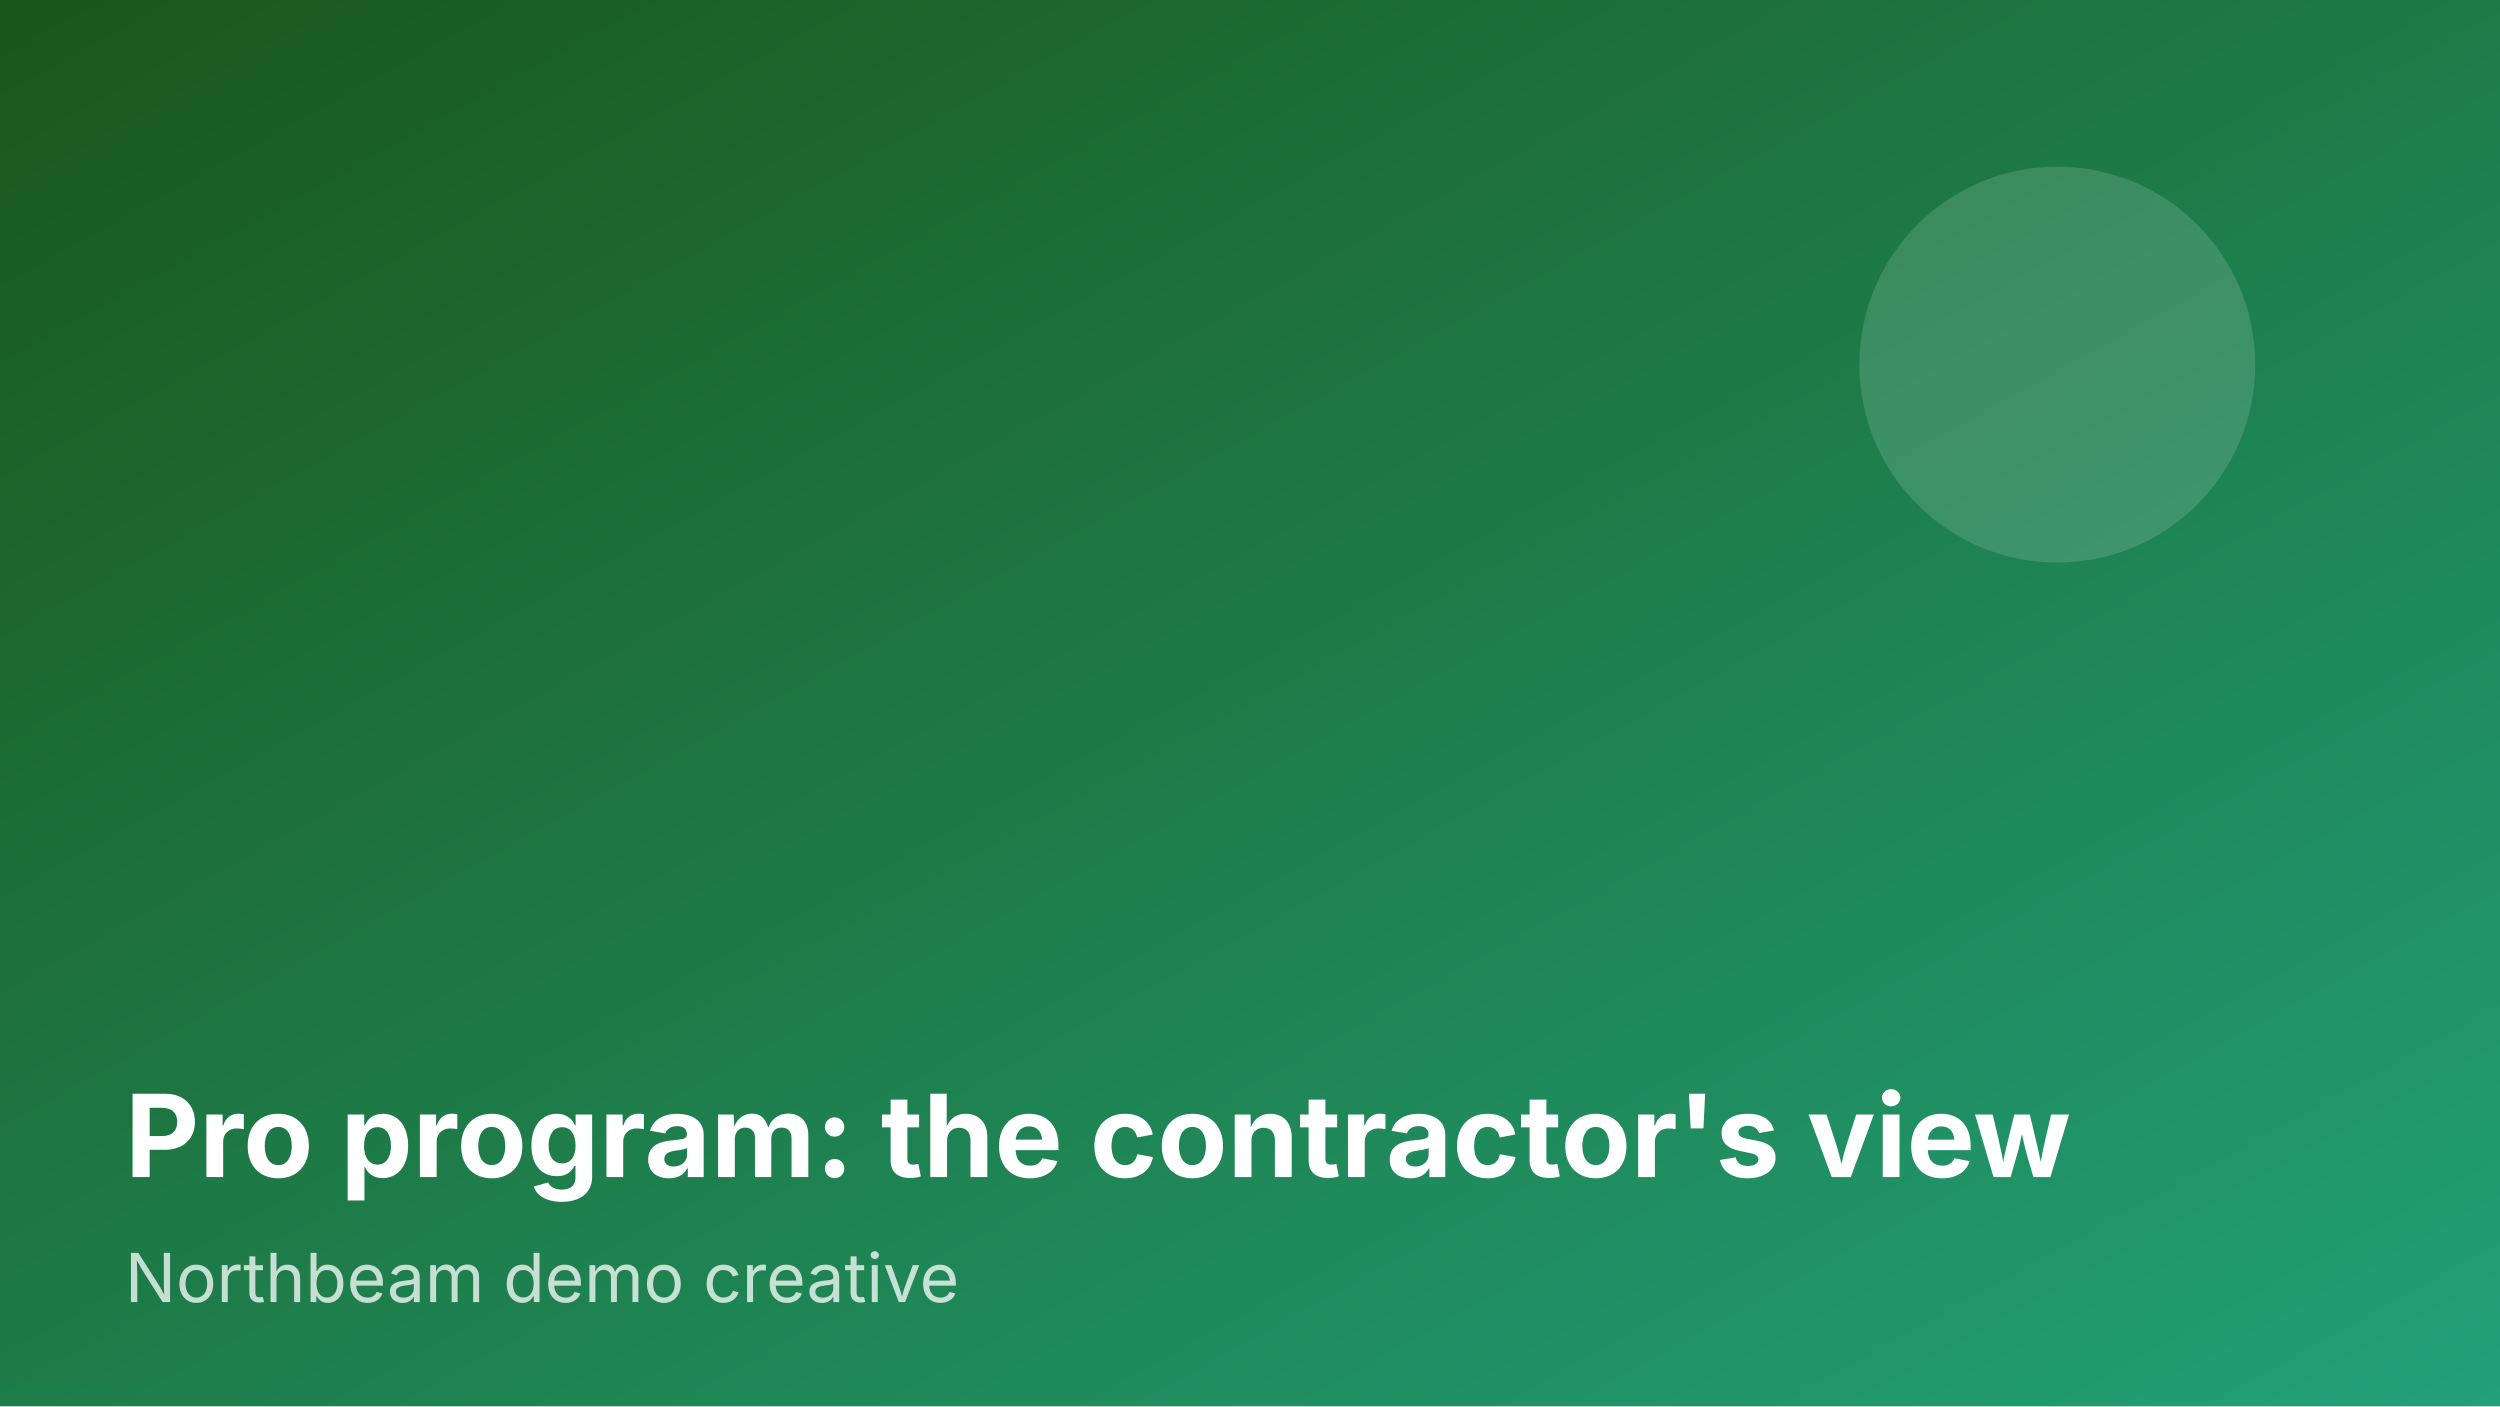
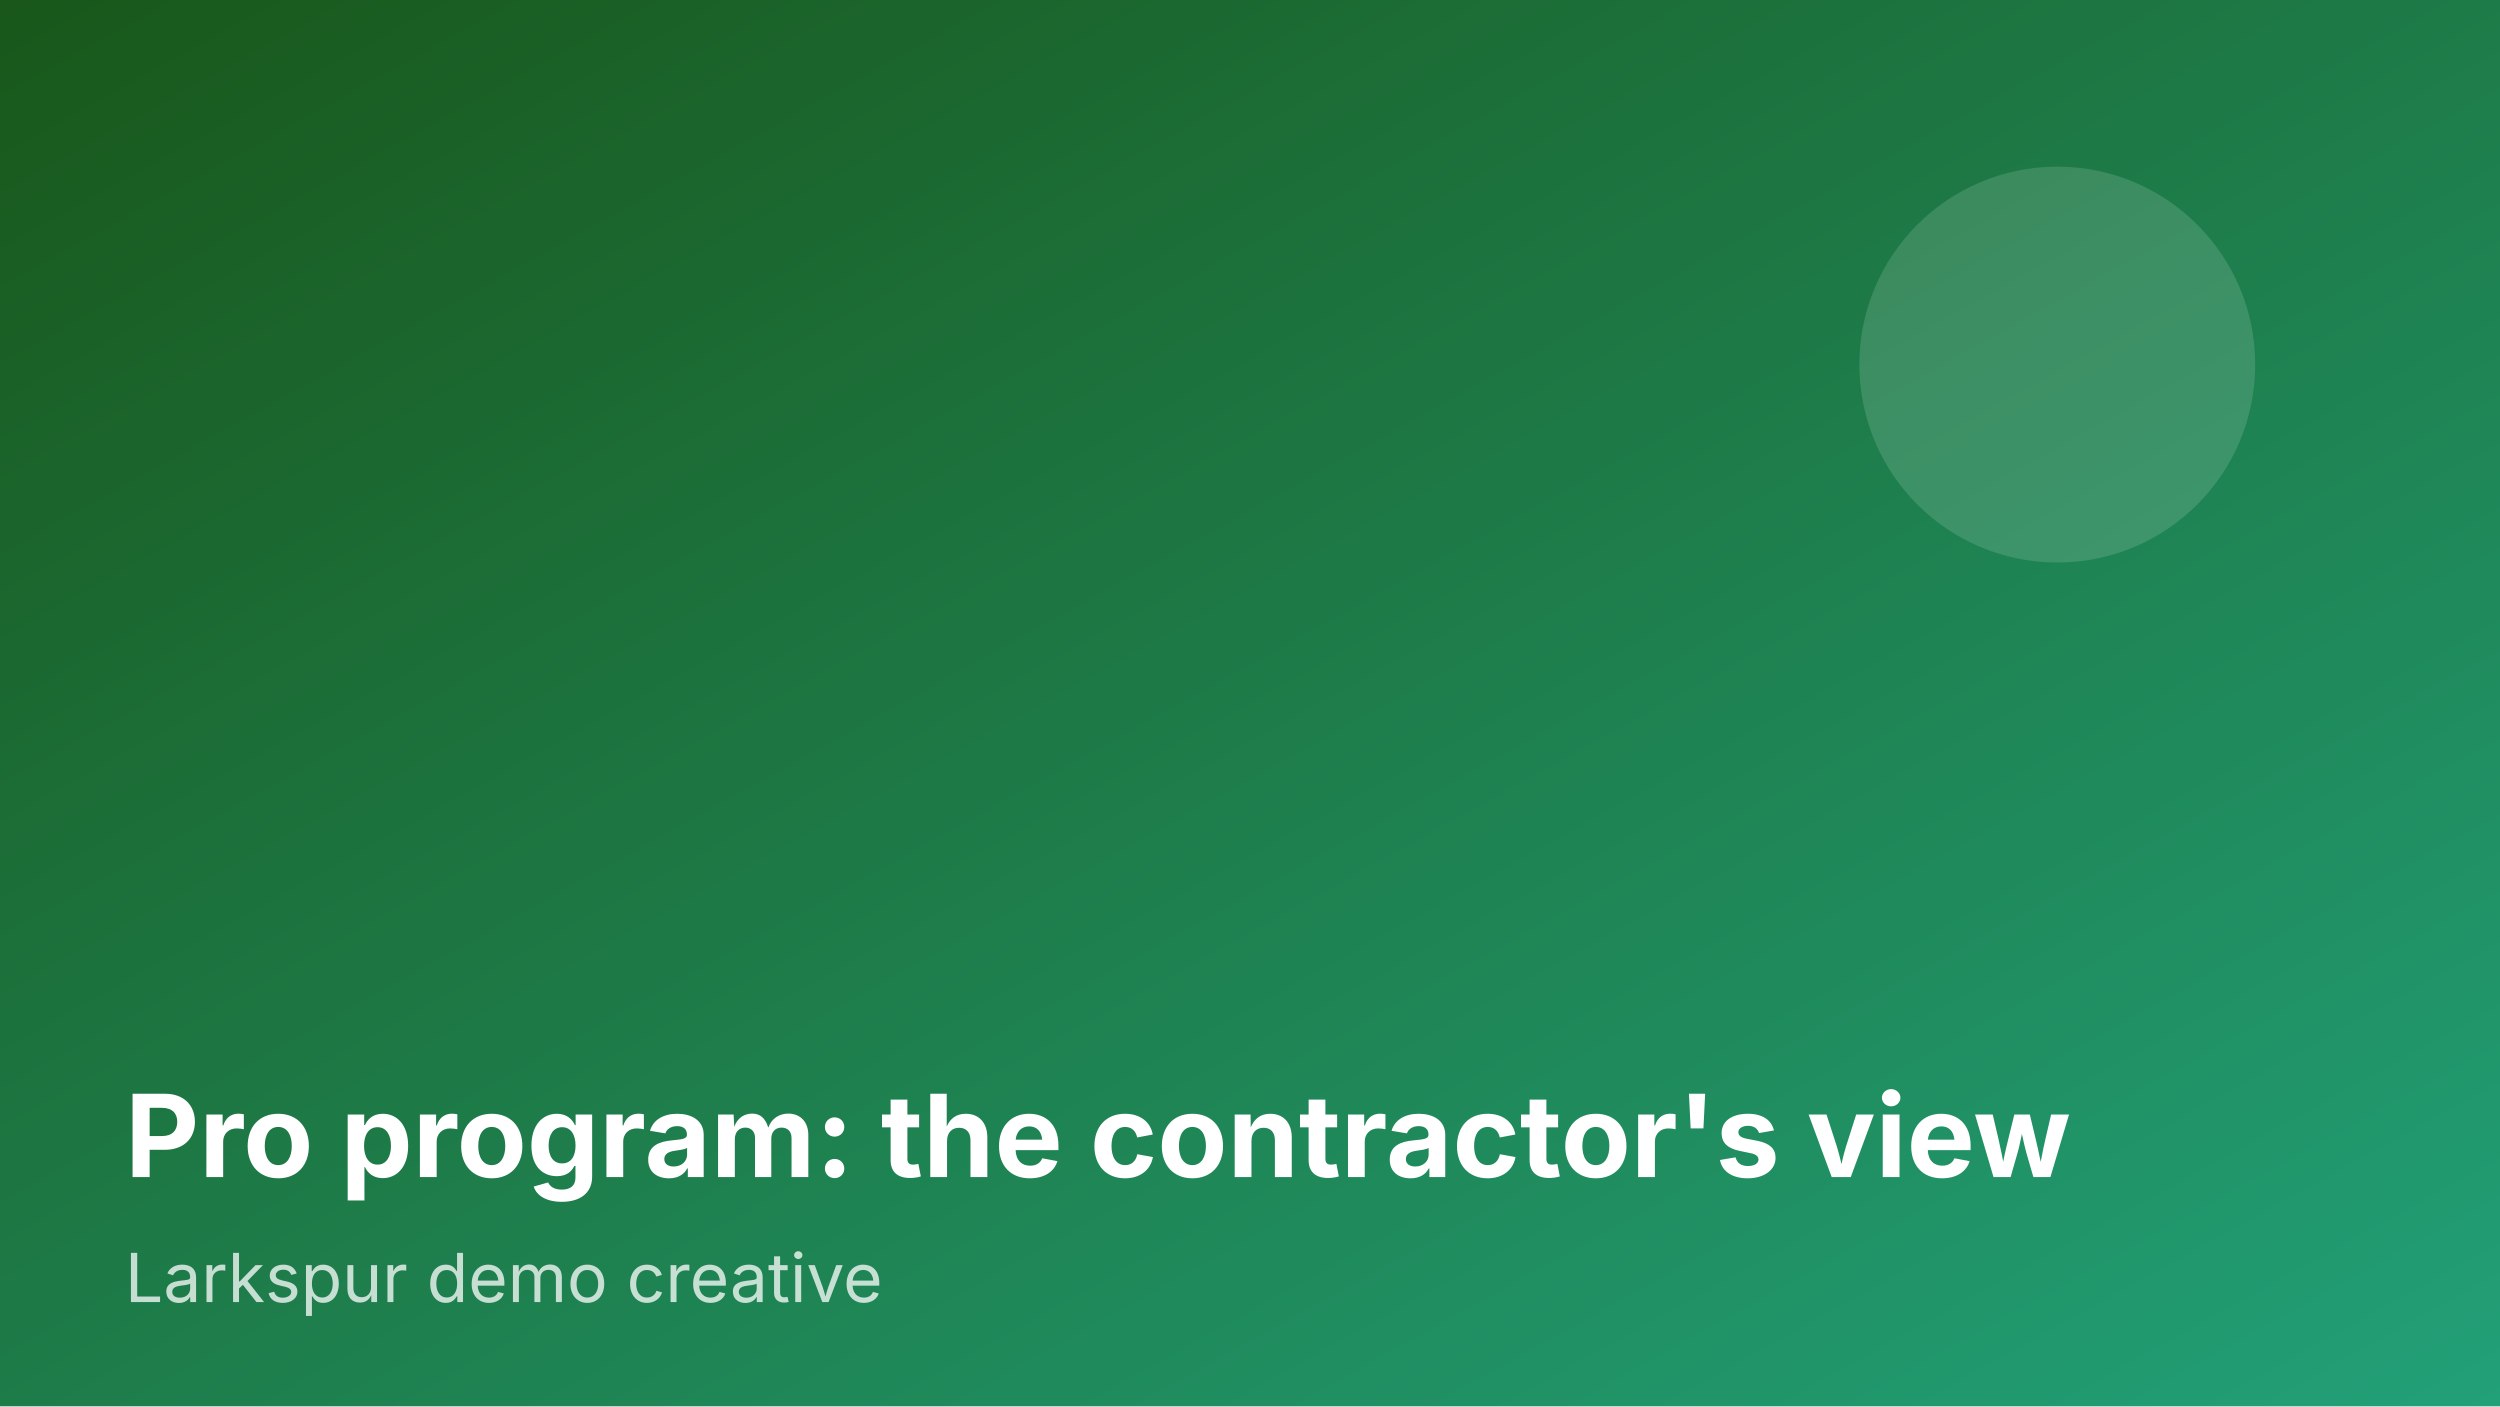
<svg xmlns="http://www.w3.org/2000/svg" width="480" height="270" viewBox="0 0 480 270">
  <defs>
    <linearGradient id="g" x1="0" y1="0" x2="1" y2="1">
      <stop offset="0" stop-color="hsl(121,55%,22%)" />
      <stop offset="1" stop-color="hsl(161,65%,38%)" />
    </linearGradient>
  </defs>
  <rect width="480" height="270" fill="url(#g)" />
  <circle cx="395" cy="70" r="38" fill="rgba(255,255,255,0.14)" />
  <text x="24" y="226" font-family="Inter, Arial, sans-serif" font-size="22" font-weight="700" fill="#ffffff">Pro program: the contractor's view</text>
-   <text x="24" y="250" font-family="Inter, Arial, sans-serif" font-size="13" fill="rgba(255,255,255,0.75)">Northbeam demo creative</text>
+   <text x="24" y="250" font-family="Inter, Arial, sans-serif" font-size="13" fill="rgba(255,255,255,0.75)">Larkspur demo creative</text>
</svg>
